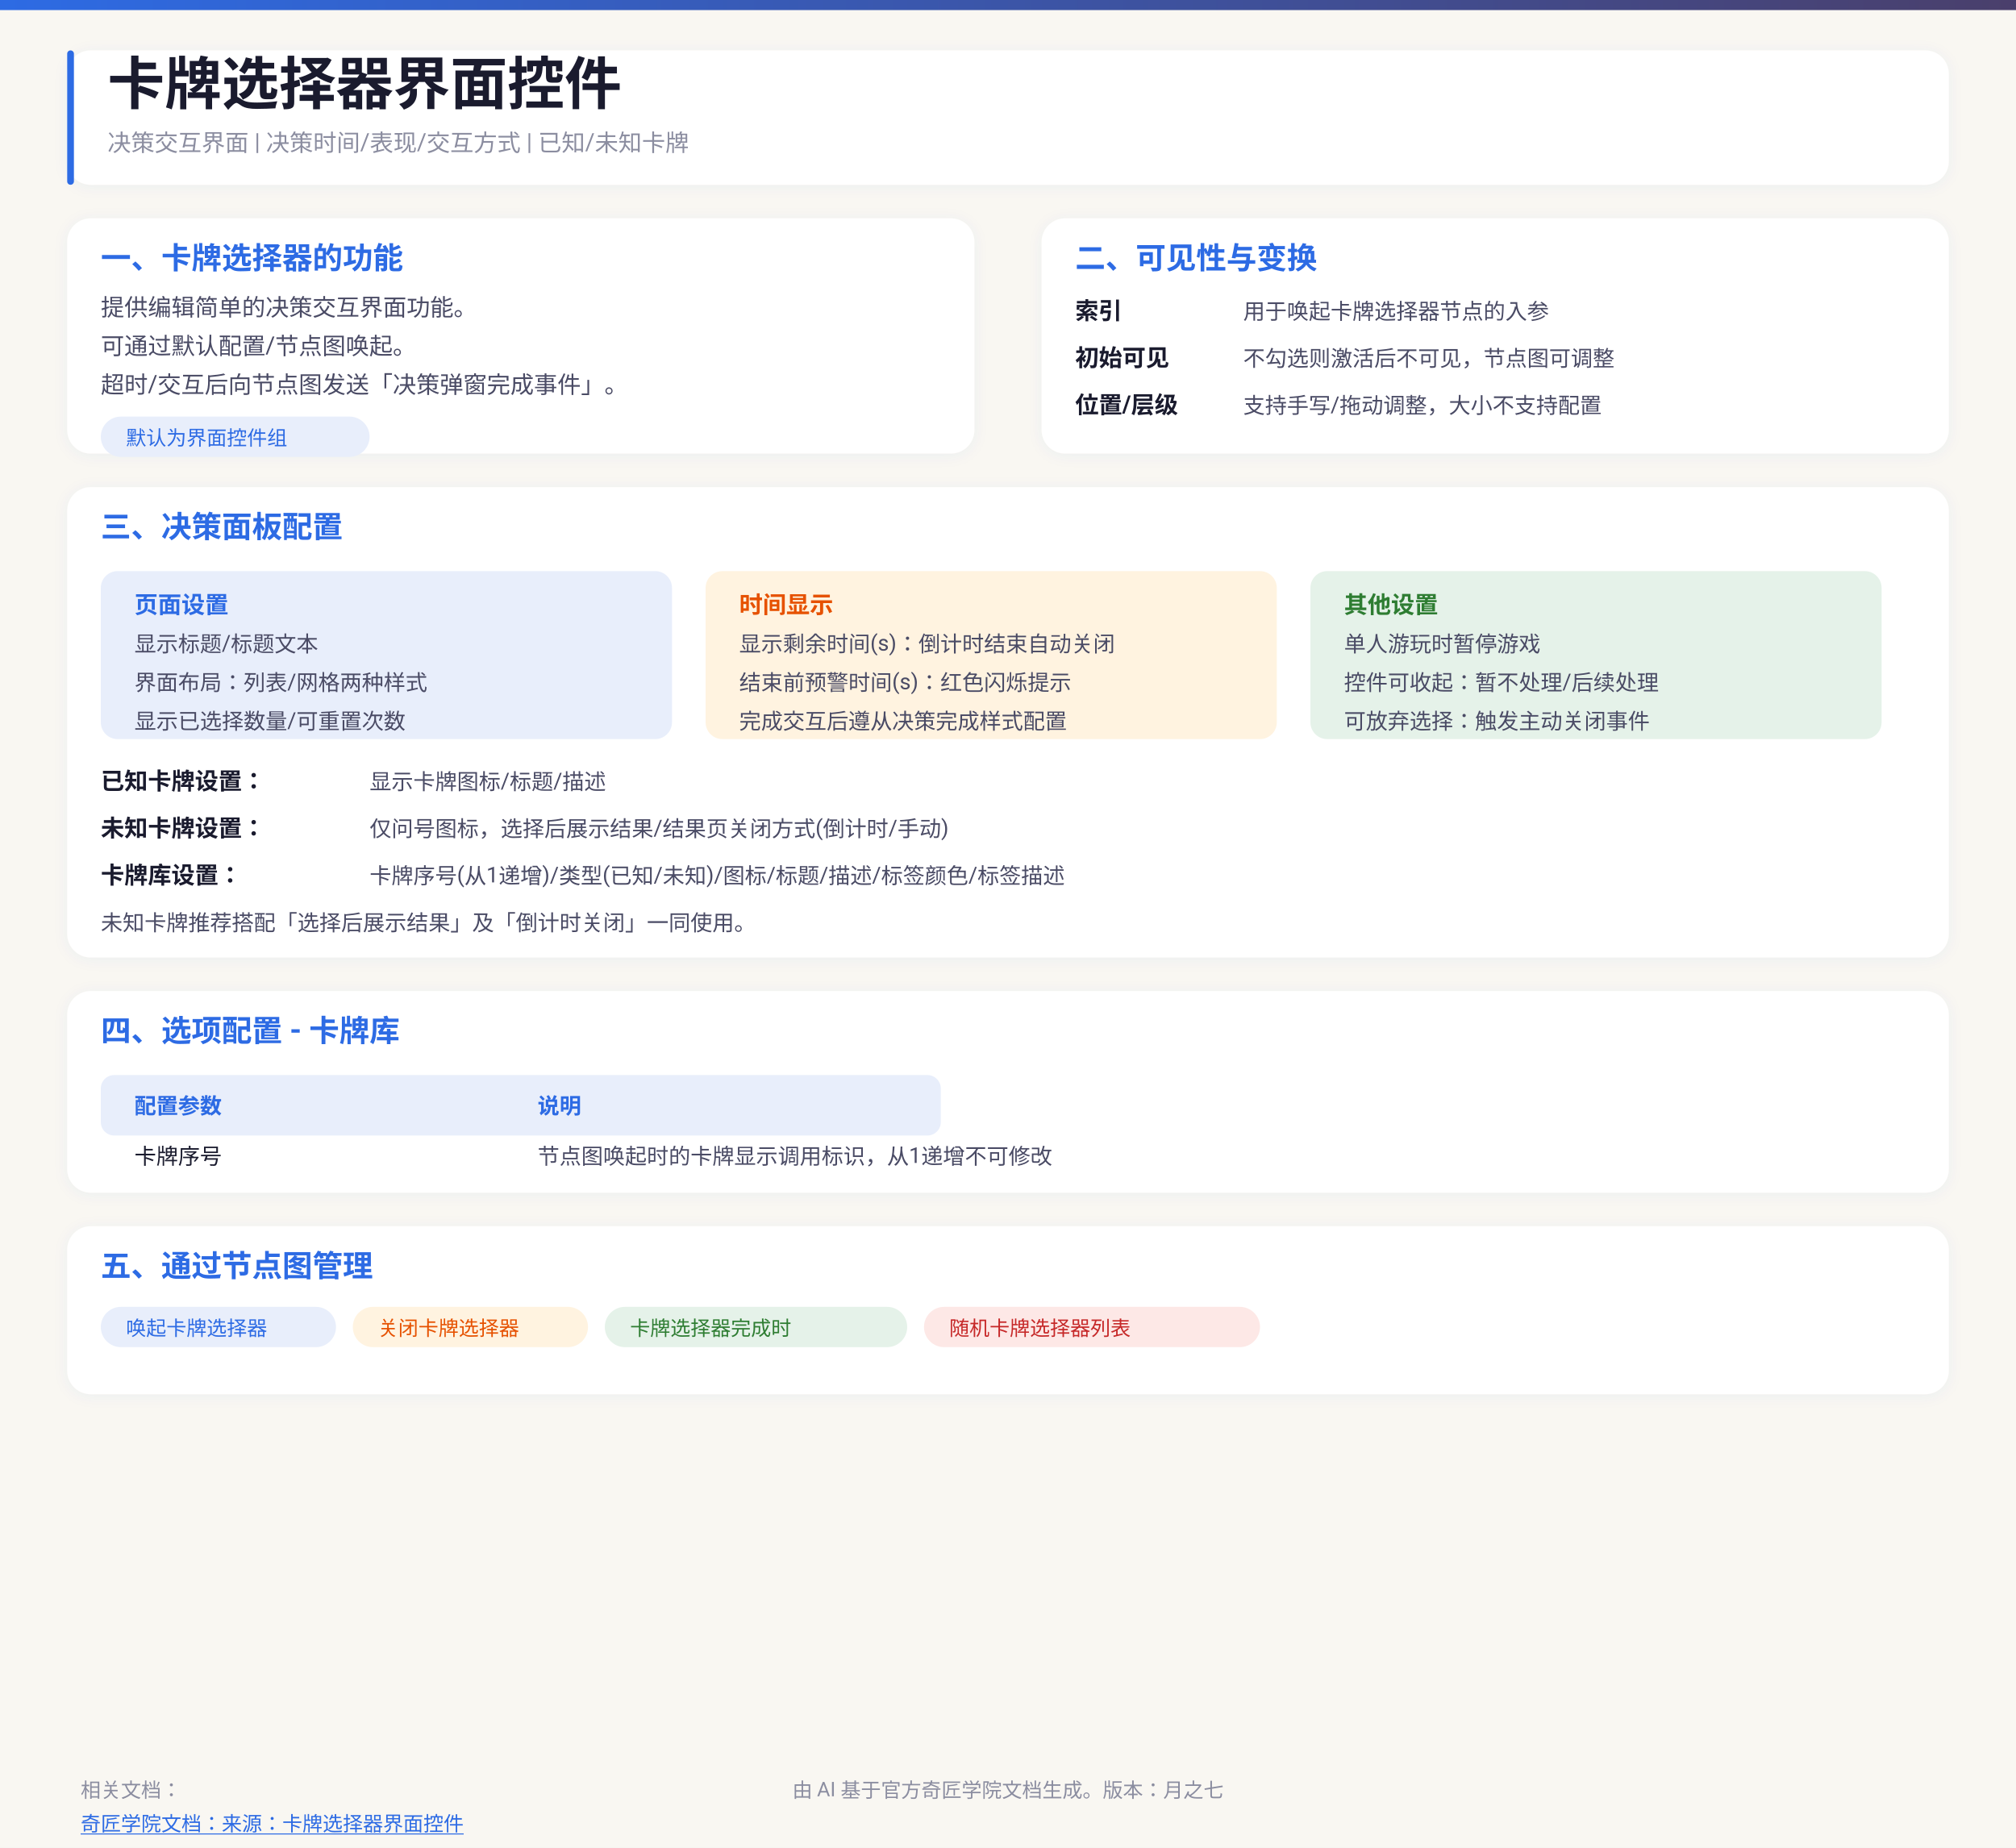
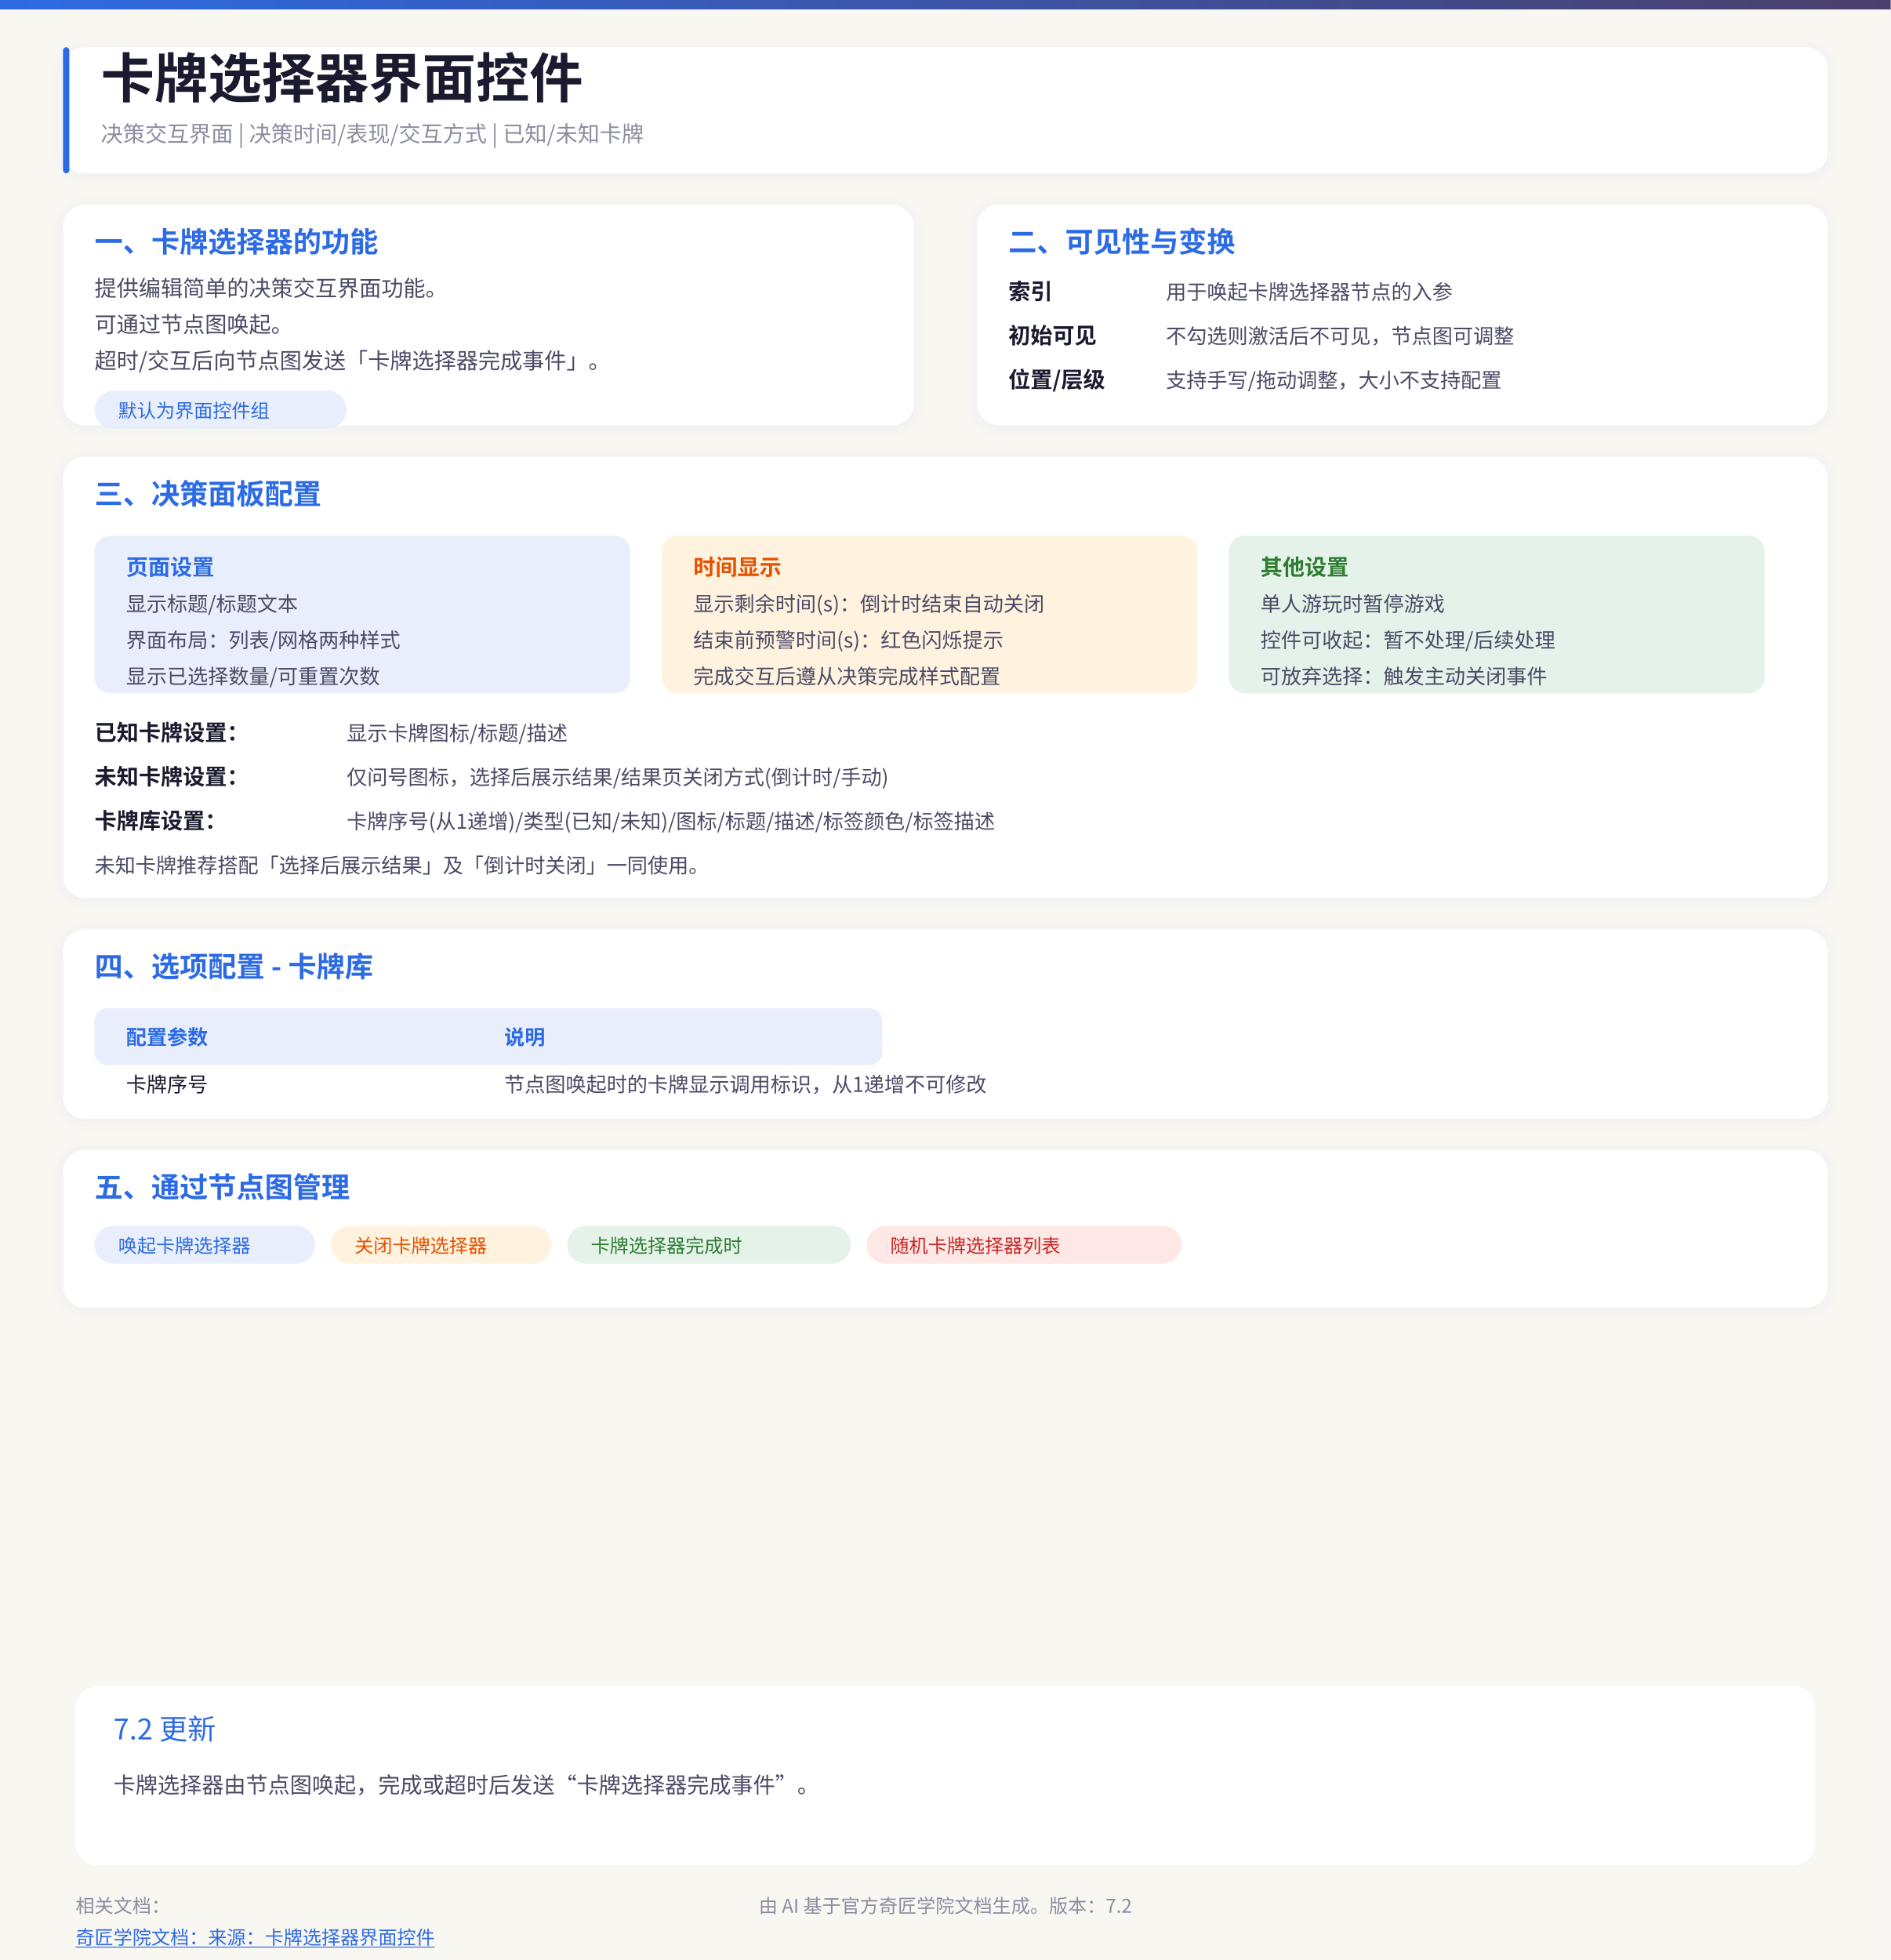
- <svg xmlns="http://www.w3.org/2000/svg" xmlns:xlink="http://www.w3.org/1999/xlink" viewBox="0 0 1200 1100">
+ <svg xmlns="http://www.w3.org/2000/svg" xmlns:xlink="http://www.w3.org/1999/xlink" viewBox="0 0 1200 1244">
  <defs>
    <linearGradient id="topGrad" x1="0" y1="0" x2="1" y2="0">
      <stop offset="0%" stop-color="#2D6BE4" />
      <stop offset="100%" stop-color="#4A3F6B" />
    </linearGradient>
    <filter id="card">
      <feDropShadow dx="0" dy="1" stdDeviation="4" flood-color="#2D6BE4" flood-opacity="0.06" />
    </filter>
  </defs>
-   <rect width="1200" height="1100" fill="#F9F7F2" />
+   <rect width="1200" height="1244" fill="#F9F7F2" />
  <rect width="1200" height="6" fill="url(#topGrad)" />
  <rect x="40" y="30" width="1120" height="80" rx="14" fill="#FFFFFF" filter="url(#card)" />
  <rect x="40" y="30" width="4" height="80" rx="2" fill="#2D6BE4" />
-   <text x="64" y="62" font-family="'HYWenHei 85W','Noto Sans SC','PingFang SC','Roboto',sans-serif" font-size="34" font-weight="bold" fill="#1A1B2E">卡牌选择器界面控件</text>
-   <text x="64" y="90" font-family="'HYWenHei 85W','Noto Sans SC','PingFang SC','Roboto',sans-serif" font-size="14" fill="#8B8DA0">决策交互界面 | 决策时间/表现/交互方式 | 已知/未知卡牌</text>
+   <text x="64" y="62" font-family="'Noto Sans CJK SC','HYWenHei 85W','Noto Sans SC','PingFang SC','Roboto',sans-serif" font-size="34" font-weight="bold" fill="#1A1B2E">卡牌选择器界面控件</text>
+   <text x="64" y="90" font-family="'Noto Sans CJK SC','HYWenHei 85W','Noto Sans SC','PingFang SC','Roboto',sans-serif" font-size="14" fill="#8B8DA0">决策交互界面 | 决策时间/表现/交互方式 | 已知/未知卡牌</text>
  <rect x="40" y="130" width="540" height="140" rx="14" fill="#FFFFFF" filter="url(#card)" />
-   <text x="60" y="160" font-family="'HYWenHei 85W','Noto Sans SC','PingFang SC','Roboto',sans-serif" font-size="18" font-weight="700" fill="#2D6BE4">一、卡牌选择器的功能</text>
-   <text x="60" y="188" font-family="'HYWenHei 85W','Noto Sans SC','PingFang SC','Roboto',sans-serif" font-size="14" fill="#4A4B65">提供编辑简单的决策交互界面功能。</text>
-   <text x="60" y="211" font-family="'HYWenHei 85W','Noto Sans SC','PingFang SC','Roboto',sans-serif" font-size="14" fill="#4A4B65">可通过默认配置/节点图唤起。</text>
-   <text x="60" y="234" font-family="'HYWenHei 85W','Noto Sans SC','PingFang SC','Roboto',sans-serif" font-size="14" fill="#4A4B65">超时/交互后向节点图发送「决策弹窗完成事件」。</text>
+   <text x="60" y="160" font-family="'Noto Sans CJK SC','HYWenHei 85W','Noto Sans SC','PingFang SC','Roboto',sans-serif" font-size="18" font-weight="700" fill="#2D6BE4">一、卡牌选择器的功能</text>
+   <text x="60" y="188" font-family="'Noto Sans CJK SC','HYWenHei 85W','Noto Sans SC','PingFang SC','Roboto',sans-serif" font-size="14" fill="#4A4B65">提供编辑简单的决策交互界面功能。</text>
+   <text x="60" y="211" font-family="'Noto Sans CJK SC','HYWenHei 85W','Noto Sans SC','PingFang SC','Roboto',sans-serif" font-size="14" fill="#4A4B65">可通过节点图唤起。</text>
+   <text x="60" y="234" font-family="'Noto Sans CJK SC','HYWenHei 85W','Noto Sans SC','PingFang SC','Roboto',sans-serif" font-size="14" fill="#4A4B65">超时/交互后向节点图发送「卡牌选择器完成事件」。</text>
  <rect x="60" y="248" width="160" height="24" rx="12" fill="#E8EEFB" />
-   <text x="75" y="265" font-family="'HYWenHei 85W','Noto Sans SC','PingFang SC','Roboto',sans-serif" font-size="12" fill="#2D6BE4">默认为界面控件组</text>
+   <text x="75" y="265" font-family="'Noto Sans CJK SC','HYWenHei 85W','Noto Sans SC','PingFang SC','Roboto',sans-serif" font-size="12" fill="#2D6BE4">默认为界面控件组</text>
  <rect x="620" y="130" width="540" height="140" rx="14" fill="#FFFFFF" filter="url(#card)" />
-   <text x="640" y="160" font-family="'HYWenHei 85W','Noto Sans SC','PingFang SC','Roboto',sans-serif" font-size="18" font-weight="700" fill="#2D6BE4">二、可见性与变换</text>
-   <text x="640" y="190" font-family="'HYWenHei 85W','Noto Sans SC','PingFang SC','Roboto',sans-serif" font-size="14" font-weight="700" fill="#1A1B2E">索引</text>
-   <text x="740" y="190" font-family="'HYWenHei 85W','Noto Sans SC','PingFang SC','Roboto',sans-serif" font-size="13" fill="#4A4B65">用于唤起卡牌选择器节点的入参</text>
-   <text x="640" y="218" font-family="'HYWenHei 85W','Noto Sans SC','PingFang SC','Roboto',sans-serif" font-size="14" font-weight="700" fill="#1A1B2E">初始可见</text>
-   <text x="740" y="218" font-family="'HYWenHei 85W','Noto Sans SC','PingFang SC','Roboto',sans-serif" font-size="13" fill="#4A4B65">不勾选则激活后不可见，节点图可调整</text>
-   <text x="640" y="246" font-family="'HYWenHei 85W','Noto Sans SC','PingFang SC','Roboto',sans-serif" font-size="14" font-weight="700" fill="#1A1B2E">位置/层级</text>
-   <text x="740" y="246" font-family="'HYWenHei 85W','Noto Sans SC','PingFang SC','Roboto',sans-serif" font-size="13" fill="#4A4B65">支持手写/拖动调整，大小不支持配置</text>
+   <text x="640" y="160" font-family="'Noto Sans CJK SC','HYWenHei 85W','Noto Sans SC','PingFang SC','Roboto',sans-serif" font-size="18" font-weight="700" fill="#2D6BE4">二、可见性与变换</text>
+   <text x="640" y="190" font-family="'Noto Sans CJK SC','HYWenHei 85W','Noto Sans SC','PingFang SC','Roboto',sans-serif" font-size="14" font-weight="700" fill="#1A1B2E">索引</text>
+   <text x="740" y="190" font-family="'Noto Sans CJK SC','HYWenHei 85W','Noto Sans SC','PingFang SC','Roboto',sans-serif" font-size="13" fill="#4A4B65">用于唤起卡牌选择器节点的入参</text>
+   <text x="640" y="218" font-family="'Noto Sans CJK SC','HYWenHei 85W','Noto Sans SC','PingFang SC','Roboto',sans-serif" font-size="14" font-weight="700" fill="#1A1B2E">初始可见</text>
+   <text x="740" y="218" font-family="'Noto Sans CJK SC','HYWenHei 85W','Noto Sans SC','PingFang SC','Roboto',sans-serif" font-size="13" fill="#4A4B65">不勾选则激活后不可见，节点图可调整</text>
+   <text x="640" y="246" font-family="'Noto Sans CJK SC','HYWenHei 85W','Noto Sans SC','PingFang SC','Roboto',sans-serif" font-size="14" font-weight="700" fill="#1A1B2E">位置/层级</text>
+   <text x="740" y="246" font-family="'Noto Sans CJK SC','HYWenHei 85W','Noto Sans SC','PingFang SC','Roboto',sans-serif" font-size="13" fill="#4A4B65">支持手写/拖动调整，大小不支持配置</text>
  <rect x="40" y="290" width="1120" height="280" rx="14" fill="#FFFFFF" filter="url(#card)" />
-   <text x="60" y="320" font-family="'HYWenHei 85W','Noto Sans SC','PingFang SC','Roboto',sans-serif" font-size="18" font-weight="700" fill="#2D6BE4">三、决策面板配置</text>
+   <text x="60" y="320" font-family="'Noto Sans CJK SC','HYWenHei 85W','Noto Sans SC','PingFang SC','Roboto',sans-serif" font-size="18" font-weight="700" fill="#2D6BE4">三、决策面板配置</text>
  <rect x="60" y="340" width="340" height="100" rx="10" fill="#E8EEFB" />
-   <text x="80" y="365" font-family="'HYWenHei 85W','Noto Sans SC','PingFang SC','Roboto',sans-serif" font-size="14" font-weight="700" fill="#2D6BE4">页面设置</text>
-   <text x="80" y="388" font-family="'HYWenHei 85W','Noto Sans SC','PingFang SC','Roboto',sans-serif" font-size="13" fill="#4A4B65">显示标题/标题文本</text>
-   <text x="80" y="411" font-family="'HYWenHei 85W','Noto Sans SC','PingFang SC','Roboto',sans-serif" font-size="13" fill="#4A4B65">界面布局：列表/网格两种样式</text>
-   <text x="80" y="434" font-family="'HYWenHei 85W','Noto Sans SC','PingFang SC','Roboto',sans-serif" font-size="13" fill="#4A4B65">显示已选择数量/可重置次数</text>
+   <text x="80" y="365" font-family="'Noto Sans CJK SC','HYWenHei 85W','Noto Sans SC','PingFang SC','Roboto',sans-serif" font-size="14" font-weight="700" fill="#2D6BE4">页面设置</text>
+   <text x="80" y="388" font-family="'Noto Sans CJK SC','HYWenHei 85W','Noto Sans SC','PingFang SC','Roboto',sans-serif" font-size="13" fill="#4A4B65">显示标题/标题文本</text>
+   <text x="80" y="411" font-family="'Noto Sans CJK SC','HYWenHei 85W','Noto Sans SC','PingFang SC','Roboto',sans-serif" font-size="13" fill="#4A4B65">界面布局：列表/网格两种样式</text>
+   <text x="80" y="434" font-family="'Noto Sans CJK SC','HYWenHei 85W','Noto Sans SC','PingFang SC','Roboto',sans-serif" font-size="13" fill="#4A4B65">显示已选择数量/可重置次数</text>
  <rect x="420" y="340" width="340" height="100" rx="10" fill="#FFF3E0" />
-   <text x="440" y="365" font-family="'HYWenHei 85W','Noto Sans SC','PingFang SC','Roboto',sans-serif" font-size="14" font-weight="700" fill="#E65100">时间显示</text>
-   <text x="440" y="388" font-family="'HYWenHei 85W','Noto Sans SC','PingFang SC','Roboto',sans-serif" font-size="13" fill="#4A4B65">显示剩余时间(s)：倒计时结束自动关闭</text>
-   <text x="440" y="411" font-family="'HYWenHei 85W','Noto Sans SC','PingFang SC','Roboto',sans-serif" font-size="13" fill="#4A4B65">结束前预警时间(s)：红色闪烁提示</text>
-   <text x="440" y="434" font-family="'HYWenHei 85W','Noto Sans SC','PingFang SC','Roboto',sans-serif" font-size="13" fill="#4A4B65">完成交互后遵从决策完成样式配置</text>
+   <text x="440" y="365" font-family="'Noto Sans CJK SC','HYWenHei 85W','Noto Sans SC','PingFang SC','Roboto',sans-serif" font-size="14" font-weight="700" fill="#E65100">时间显示</text>
+   <text x="440" y="388" font-family="'Noto Sans CJK SC','HYWenHei 85W','Noto Sans SC','PingFang SC','Roboto',sans-serif" font-size="13" fill="#4A4B65">显示剩余时间(s)：倒计时结束自动关闭</text>
+   <text x="440" y="411" font-family="'Noto Sans CJK SC','HYWenHei 85W','Noto Sans SC','PingFang SC','Roboto',sans-serif" font-size="13" fill="#4A4B65">结束前预警时间(s)：红色闪烁提示</text>
+   <text x="440" y="434" font-family="'Noto Sans CJK SC','HYWenHei 85W','Noto Sans SC','PingFang SC','Roboto',sans-serif" font-size="13" fill="#4A4B65">完成交互后遵从决策完成样式配置</text>
  <rect x="780" y="340" width="340" height="100" rx="10" fill="#E5F2E9" />
-   <text x="800" y="365" font-family="'HYWenHei 85W','Noto Sans SC','PingFang SC','Roboto',sans-serif" font-size="14" font-weight="700" fill="#2E7D32">其他设置</text>
-   <text x="800" y="388" font-family="'HYWenHei 85W','Noto Sans SC','PingFang SC','Roboto',sans-serif" font-size="13" fill="#4A4B65">单人游玩时暂停游戏</text>
-   <text x="800" y="411" font-family="'HYWenHei 85W','Noto Sans SC','PingFang SC','Roboto',sans-serif" font-size="13" fill="#4A4B65">控件可收起：暂不处理/后续处理</text>
-   <text x="800" y="434" font-family="'HYWenHei 85W','Noto Sans SC','PingFang SC','Roboto',sans-serif" font-size="13" fill="#4A4B65">可放弃选择：触发主动关闭事件</text>
-   <text x="60" y="470" font-family="'HYWenHei 85W','Noto Sans SC','PingFang SC','Roboto',sans-serif" font-size="14" font-weight="700" fill="#1A1B2E">已知卡牌设置：</text>
-   <text x="220" y="470" font-family="'HYWenHei 85W','Noto Sans SC','PingFang SC','Roboto',sans-serif" font-size="13" fill="#4A4B65">显示卡牌图标/标题/描述</text>
-   <text x="60" y="498" font-family="'HYWenHei 85W','Noto Sans SC','PingFang SC','Roboto',sans-serif" font-size="14" font-weight="700" fill="#1A1B2E">未知卡牌设置：</text>
-   <text x="220" y="498" font-family="'HYWenHei 85W','Noto Sans SC','PingFang SC','Roboto',sans-serif" font-size="13" fill="#4A4B65">仅问号图标，选择后展示结果/结果页关闭方式(倒计时/手动)</text>
-   <text x="60" y="526" font-family="'HYWenHei 85W','Noto Sans SC','PingFang SC','Roboto',sans-serif" font-size="14" font-weight="700" fill="#1A1B2E">卡牌库设置：</text>
-   <text x="220" y="526" font-family="'HYWenHei 85W','Noto Sans SC','PingFang SC','Roboto',sans-serif" font-size="13" fill="#4A4B65">卡牌序号(从1递增)/类型(已知/未知)/图标/标题/描述/标签颜色/标签描述</text>
-   <text x="60" y="554" font-family="'HYWenHei 85W','Noto Sans SC','PingFang SC','Roboto',sans-serif" font-size="13" fill="#4A4B65">未知卡牌推荐搭配「选择后展示结果」及「倒计时关闭」一同使用。</text>
+   <text x="800" y="365" font-family="'Noto Sans CJK SC','HYWenHei 85W','Noto Sans SC','PingFang SC','Roboto',sans-serif" font-size="14" font-weight="700" fill="#2E7D32">其他设置</text>
+   <text x="800" y="388" font-family="'Noto Sans CJK SC','HYWenHei 85W','Noto Sans SC','PingFang SC','Roboto',sans-serif" font-size="13" fill="#4A4B65">单人游玩时暂停游戏</text>
+   <text x="800" y="411" font-family="'Noto Sans CJK SC','HYWenHei 85W','Noto Sans SC','PingFang SC','Roboto',sans-serif" font-size="13" fill="#4A4B65">控件可收起：暂不处理/后续处理</text>
+   <text x="800" y="434" font-family="'Noto Sans CJK SC','HYWenHei 85W','Noto Sans SC','PingFang SC','Roboto',sans-serif" font-size="13" fill="#4A4B65">可放弃选择：触发主动关闭事件</text>
+   <text x="60" y="470" font-family="'Noto Sans CJK SC','HYWenHei 85W','Noto Sans SC','PingFang SC','Roboto',sans-serif" font-size="14" font-weight="700" fill="#1A1B2E">已知卡牌设置：</text>
+   <text x="220" y="470" font-family="'Noto Sans CJK SC','HYWenHei 85W','Noto Sans SC','PingFang SC','Roboto',sans-serif" font-size="13" fill="#4A4B65">显示卡牌图标/标题/描述</text>
+   <text x="60" y="498" font-family="'Noto Sans CJK SC','HYWenHei 85W','Noto Sans SC','PingFang SC','Roboto',sans-serif" font-size="14" font-weight="700" fill="#1A1B2E">未知卡牌设置：</text>
+   <text x="220" y="498" font-family="'Noto Sans CJK SC','HYWenHei 85W','Noto Sans SC','PingFang SC','Roboto',sans-serif" font-size="13" fill="#4A4B65">仅问号图标，选择后展示结果/结果页关闭方式(倒计时/手动)</text>
+   <text x="60" y="526" font-family="'Noto Sans CJK SC','HYWenHei 85W','Noto Sans SC','PingFang SC','Roboto',sans-serif" font-size="14" font-weight="700" fill="#1A1B2E">卡牌库设置：</text>
+   <text x="220" y="526" font-family="'Noto Sans CJK SC','HYWenHei 85W','Noto Sans SC','PingFang SC','Roboto',sans-serif" font-size="13" fill="#4A4B65">卡牌序号(从1递增)/类型(已知/未知)/图标/标题/描述/标签颜色/标签描述</text>
+   <text x="60" y="554" font-family="'Noto Sans CJK SC','HYWenHei 85W','Noto Sans SC','PingFang SC','Roboto',sans-serif" font-size="13" fill="#4A4B65">未知卡牌推荐搭配「选择后展示结果」及「倒计时关闭」一同使用。</text>
  <rect x="40" y="590" width="1120" height="120" rx="14" fill="#FFFFFF" filter="url(#card)" />
-   <text x="60" y="620" font-family="'HYWenHei 85W','Noto Sans SC','PingFang SC','Roboto',sans-serif" font-size="18" font-weight="700" fill="#2D6BE4">四、选项配置 - 卡牌库</text>
+   <text x="60" y="620" font-family="'Noto Sans CJK SC','HYWenHei 85W','Noto Sans SC','PingFang SC','Roboto',sans-serif" font-size="18" font-weight="700" fill="#2D6BE4">四、选项配置 - 卡牌库</text>
  <rect x="60" y="640" width="500" height="36" rx="8" fill="#E8EEFB" />
-   <text x="80" y="663" font-family="'HYWenHei 85W','Noto Sans SC','PingFang SC','Roboto',sans-serif" font-size="13" font-weight="700" fill="#2D6BE4">配置参数</text>
-   <text x="320" y="663" font-family="'HYWenHei 85W','Noto Sans SC','PingFang SC','Roboto',sans-serif" font-size="13" font-weight="700" fill="#2D6BE4">说明</text>
-   <text x="80" y="693" font-family="'HYWenHei 85W','Noto Sans SC','PingFang SC','Roboto',sans-serif" font-size="13" fill="#1A1B2E">卡牌序号</text>
-   <text x="320" y="693" font-family="'HYWenHei 85W','Noto Sans SC','PingFang SC','Roboto',sans-serif" font-size="13" fill="#4A4B65">节点图唤起时的卡牌显示调用标识，从1递增不可修改</text>
+   <text x="80" y="663" font-family="'Noto Sans CJK SC','HYWenHei 85W','Noto Sans SC','PingFang SC','Roboto',sans-serif" font-size="13" font-weight="700" fill="#2D6BE4">配置参数</text>
+   <text x="320" y="663" font-family="'Noto Sans CJK SC','HYWenHei 85W','Noto Sans SC','PingFang SC','Roboto',sans-serif" font-size="13" font-weight="700" fill="#2D6BE4">说明</text>
+   <text x="80" y="693" font-family="'Noto Sans CJK SC','HYWenHei 85W','Noto Sans SC','PingFang SC','Roboto',sans-serif" font-size="13" fill="#1A1B2E">卡牌序号</text>
+   <text x="320" y="693" font-family="'Noto Sans CJK SC','HYWenHei 85W','Noto Sans SC','PingFang SC','Roboto',sans-serif" font-size="13" fill="#4A4B65">节点图唤起时的卡牌显示调用标识，从1递增不可修改</text>
  <rect x="40" y="730" width="1120" height="100" rx="14" fill="#FFFFFF" filter="url(#card)" />
-   <text x="60" y="760" font-family="'HYWenHei 85W','Noto Sans SC','PingFang SC','Roboto',sans-serif" font-size="18" font-weight="700" fill="#2D6BE4">五、通过节点图管理</text>
+   <text x="60" y="760" font-family="'Noto Sans CJK SC','HYWenHei 85W','Noto Sans SC','PingFang SC','Roboto',sans-serif" font-size="18" font-weight="700" fill="#2D6BE4">五、通过节点图管理</text>
  <rect x="60" y="778" width="140" height="24" rx="12" fill="#E8EEFB" />
-   <text x="75" y="795" font-family="'HYWenHei 85W','Noto Sans SC','PingFang SC','Roboto',sans-serif" font-size="12" fill="#2D6BE4">唤起卡牌选择器</text>
+   <text x="75" y="795" font-family="'Noto Sans CJK SC','HYWenHei 85W','Noto Sans SC','PingFang SC','Roboto',sans-serif" font-size="12" fill="#2D6BE4">唤起卡牌选择器</text>
  <rect x="210" y="778" width="140" height="24" rx="12" fill="#FFF3E0" />
-   <text x="225" y="795" font-family="'HYWenHei 85W','Noto Sans SC','PingFang SC','Roboto',sans-serif" font-size="12" fill="#E65100">关闭卡牌选择器</text>
+   <text x="225" y="795" font-family="'Noto Sans CJK SC','HYWenHei 85W','Noto Sans SC','PingFang SC','Roboto',sans-serif" font-size="12" fill="#E65100">关闭卡牌选择器</text>
  <rect x="360" y="778" width="180" height="24" rx="12" fill="#E5F2E9" />
-   <text x="375" y="795" font-family="'HYWenHei 85W','Noto Sans SC','PingFang SC','Roboto',sans-serif" font-size="12" fill="#2E7D32">卡牌选择器完成时</text>
+   <text x="375" y="795" font-family="'Noto Sans CJK SC','HYWenHei 85W','Noto Sans SC','PingFang SC','Roboto',sans-serif" font-size="12" fill="#2E7D32">卡牌选择器完成时</text>
  <rect x="550" y="778" width="200" height="24" rx="12" fill="#FDE8E6" />
-   <text x="565" y="795" font-family="'HYWenHei 85W','Noto Sans SC','PingFang SC','Roboto',sans-serif" font-size="12" fill="#C62828">随机卡牌选择器列表</text>
-   <text x="600" y="1070" text-anchor="middle" font-family="'HYWenHei 85W','Noto Sans SC','PingFang SC','Roboto',sans-serif" font-size="12" fill="#8B8DA0">由 AI 基于官方奇匠学院文档生成。版本：月之七</text>
-   <text x="48" y="1070" fill="#8B8DA0" font-size="12" font-family="'HYWenHei 85W','Noto Sans SC','PingFang SC','Roboto',sans-serif">相关文档：</text>
+   <text x="565" y="795" font-family="'Noto Sans CJK SC','HYWenHei 85W','Noto Sans SC','PingFang SC','Roboto',sans-serif" font-size="12" fill="#C62828">随机卡牌选择器列表</text>
+   <text x="600" y="1214" text-anchor="middle" font-family="'Noto Sans CJK SC','HYWenHei 85W','Noto Sans SC','PingFang SC','Roboto',sans-serif" font-size="12" fill="#8B8DA0">由 AI 基于官方奇匠学院文档生成。版本：7.2</text>
+   <text x="48" y="1214" fill="#8B8DA0" font-size="12" font-family="'Noto Sans CJK SC','HYWenHei 85W','Noto Sans SC','PingFang SC','Roboto',sans-serif">相关文档：</text>
  <a xlink:href="https://act.mihoyo.com/ys/ugc/tutorial/detail/mh2teu0bmfbc" target="_blank">
-     <text x="48" y="1090" fill="#2D6BE4" font-size="12" text-decoration="underline" font-family="'HYWenHei 85W','Noto Sans SC','PingFang SC','Roboto',sans-serif">奇匠学院文档：来源：卡牌选择器界面控件</text>
+     <text x="48" y="1234" fill="#2D6BE4" font-size="12" text-decoration="underline" font-family="'Noto Sans CJK SC','HYWenHei 85W','Noto Sans SC','PingFang SC','Roboto',sans-serif">奇匠学院文档：来源：卡牌选择器界面控件</text>
  </a>
+   <g font-family="Noto Sans CJK SC, sans-serif">
+     <rect x="48" y="1070" width="1104" height="114" rx="14" fill="#fff" />
+     <text x="72" y="1104" font-size="18" fill="#2D6BE4">7.2 更新</text>
+     <text x="72" y="1138" font-size="14" fill="#4A4B65">卡牌选择器由节点图唤起，完成或超时后发送“卡牌选择器完成事件”。</text>
+   </g>
</svg>
